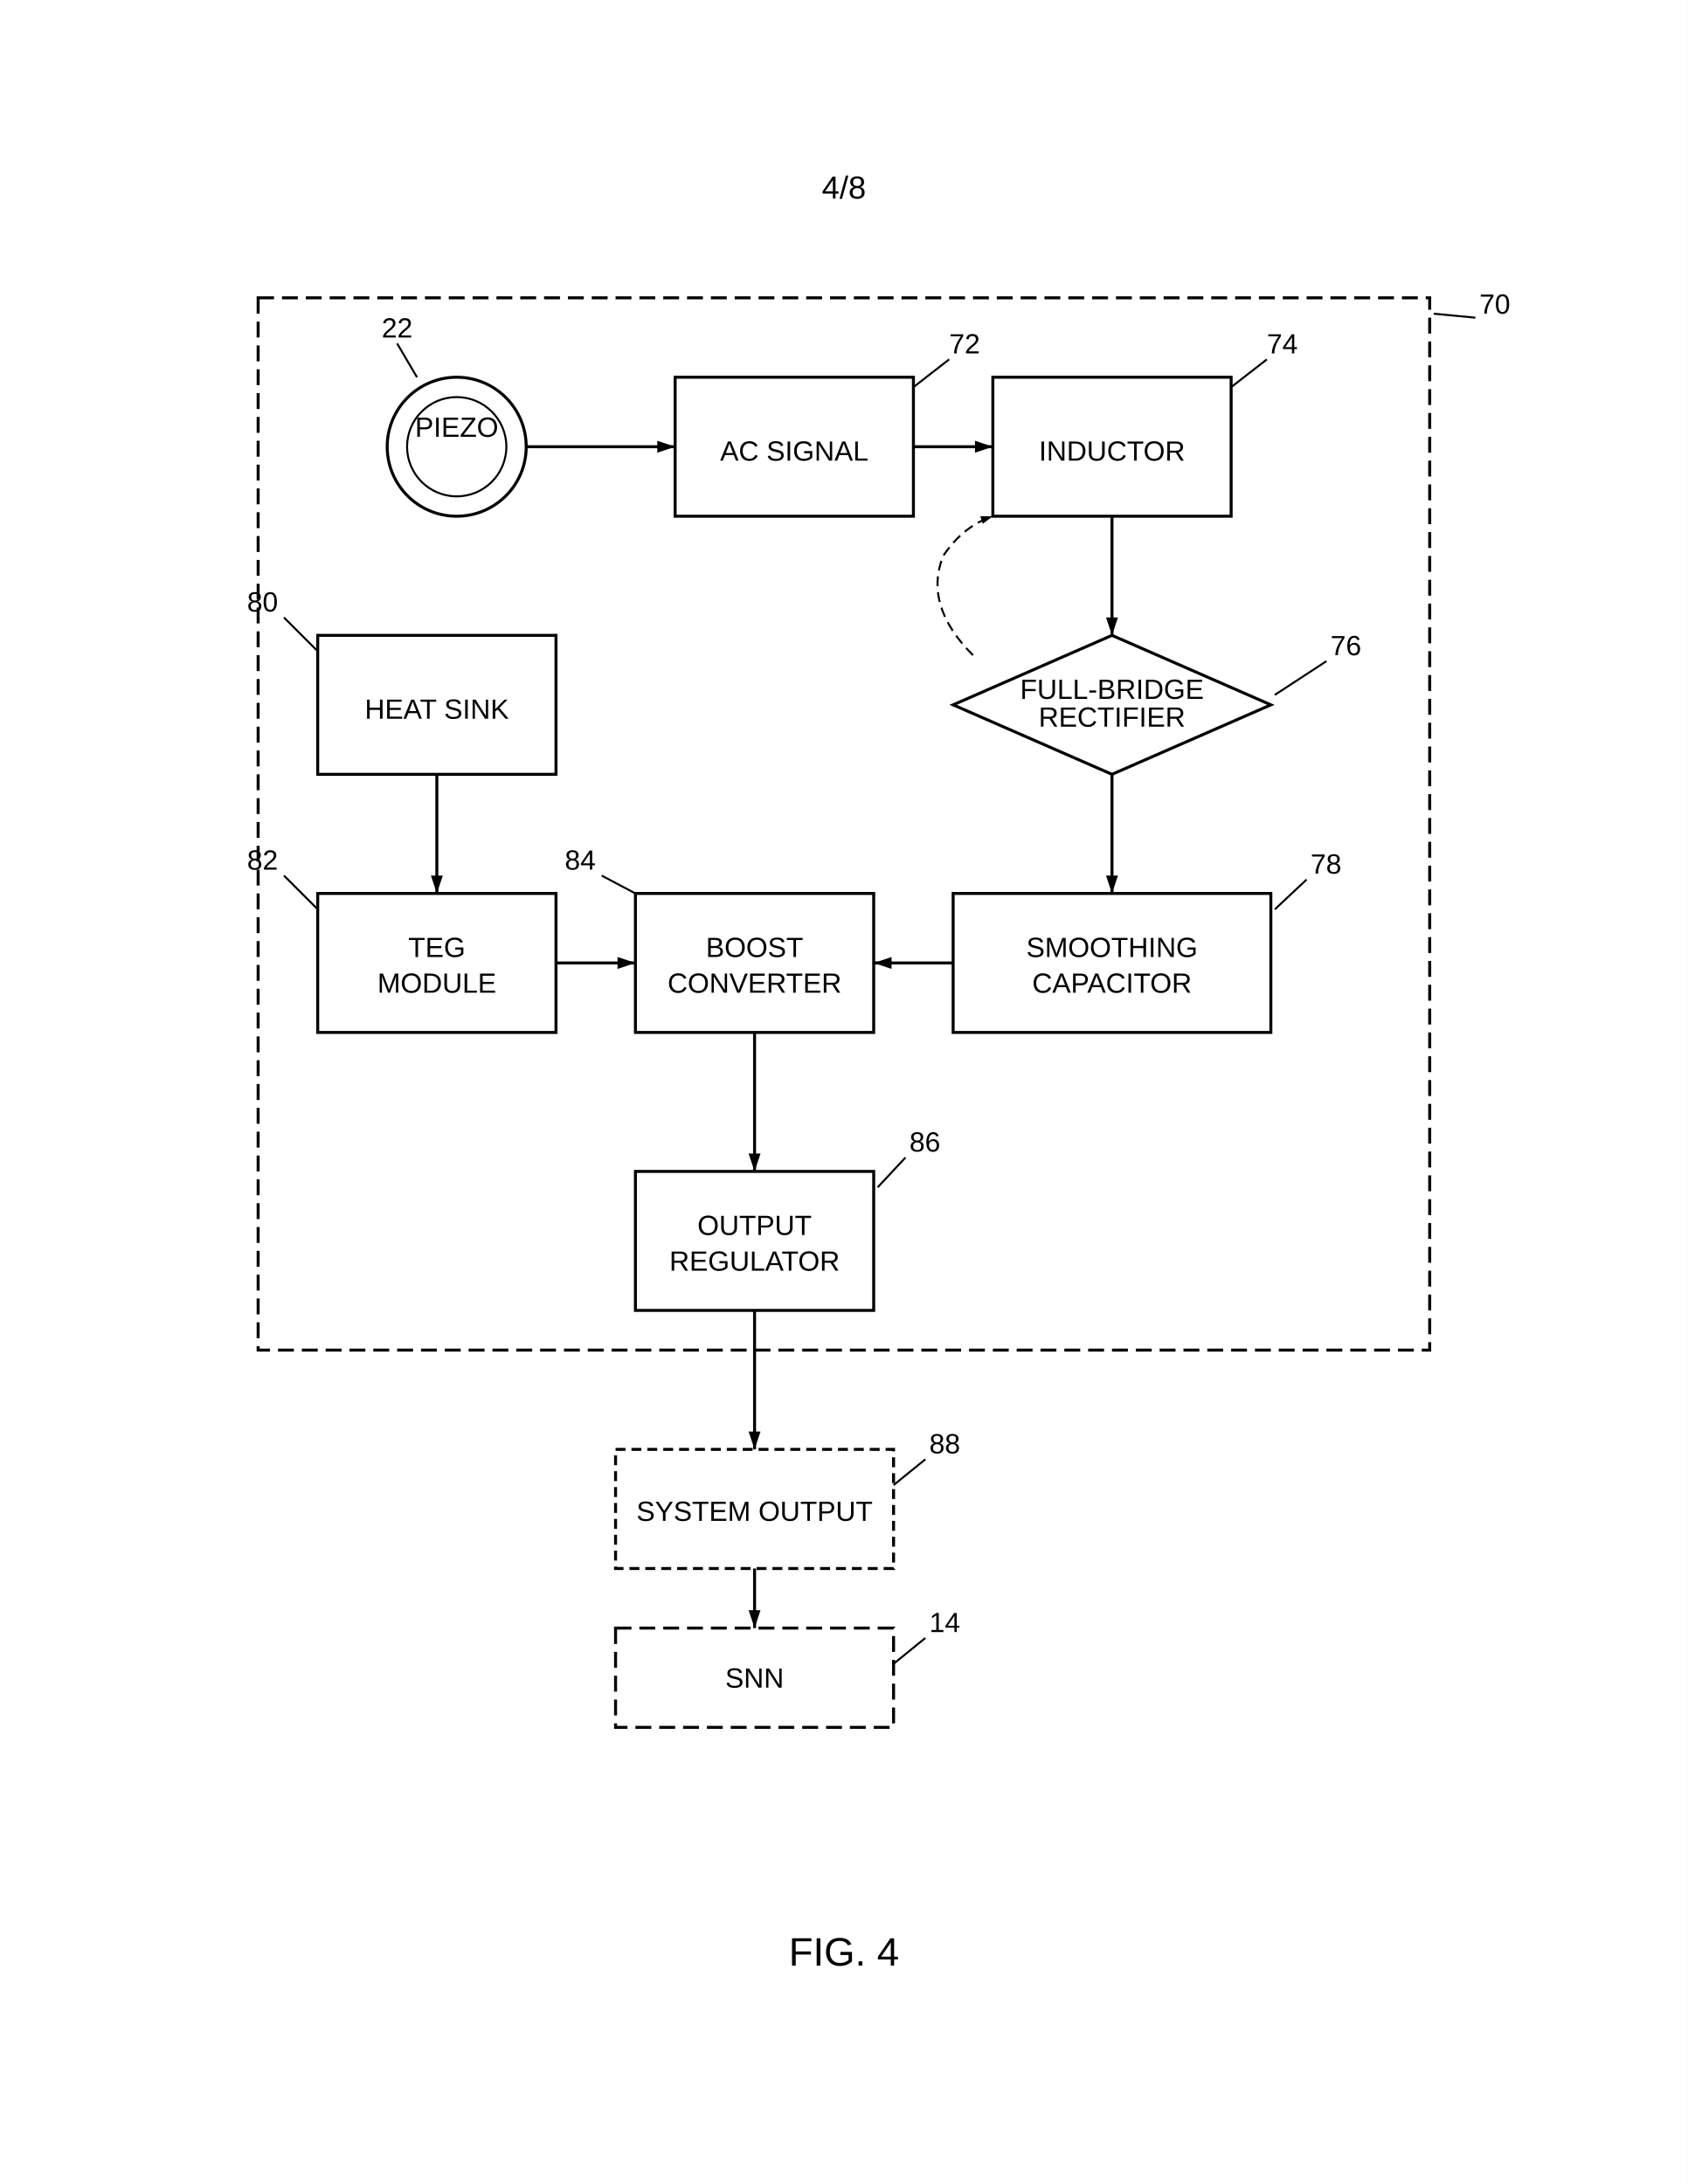
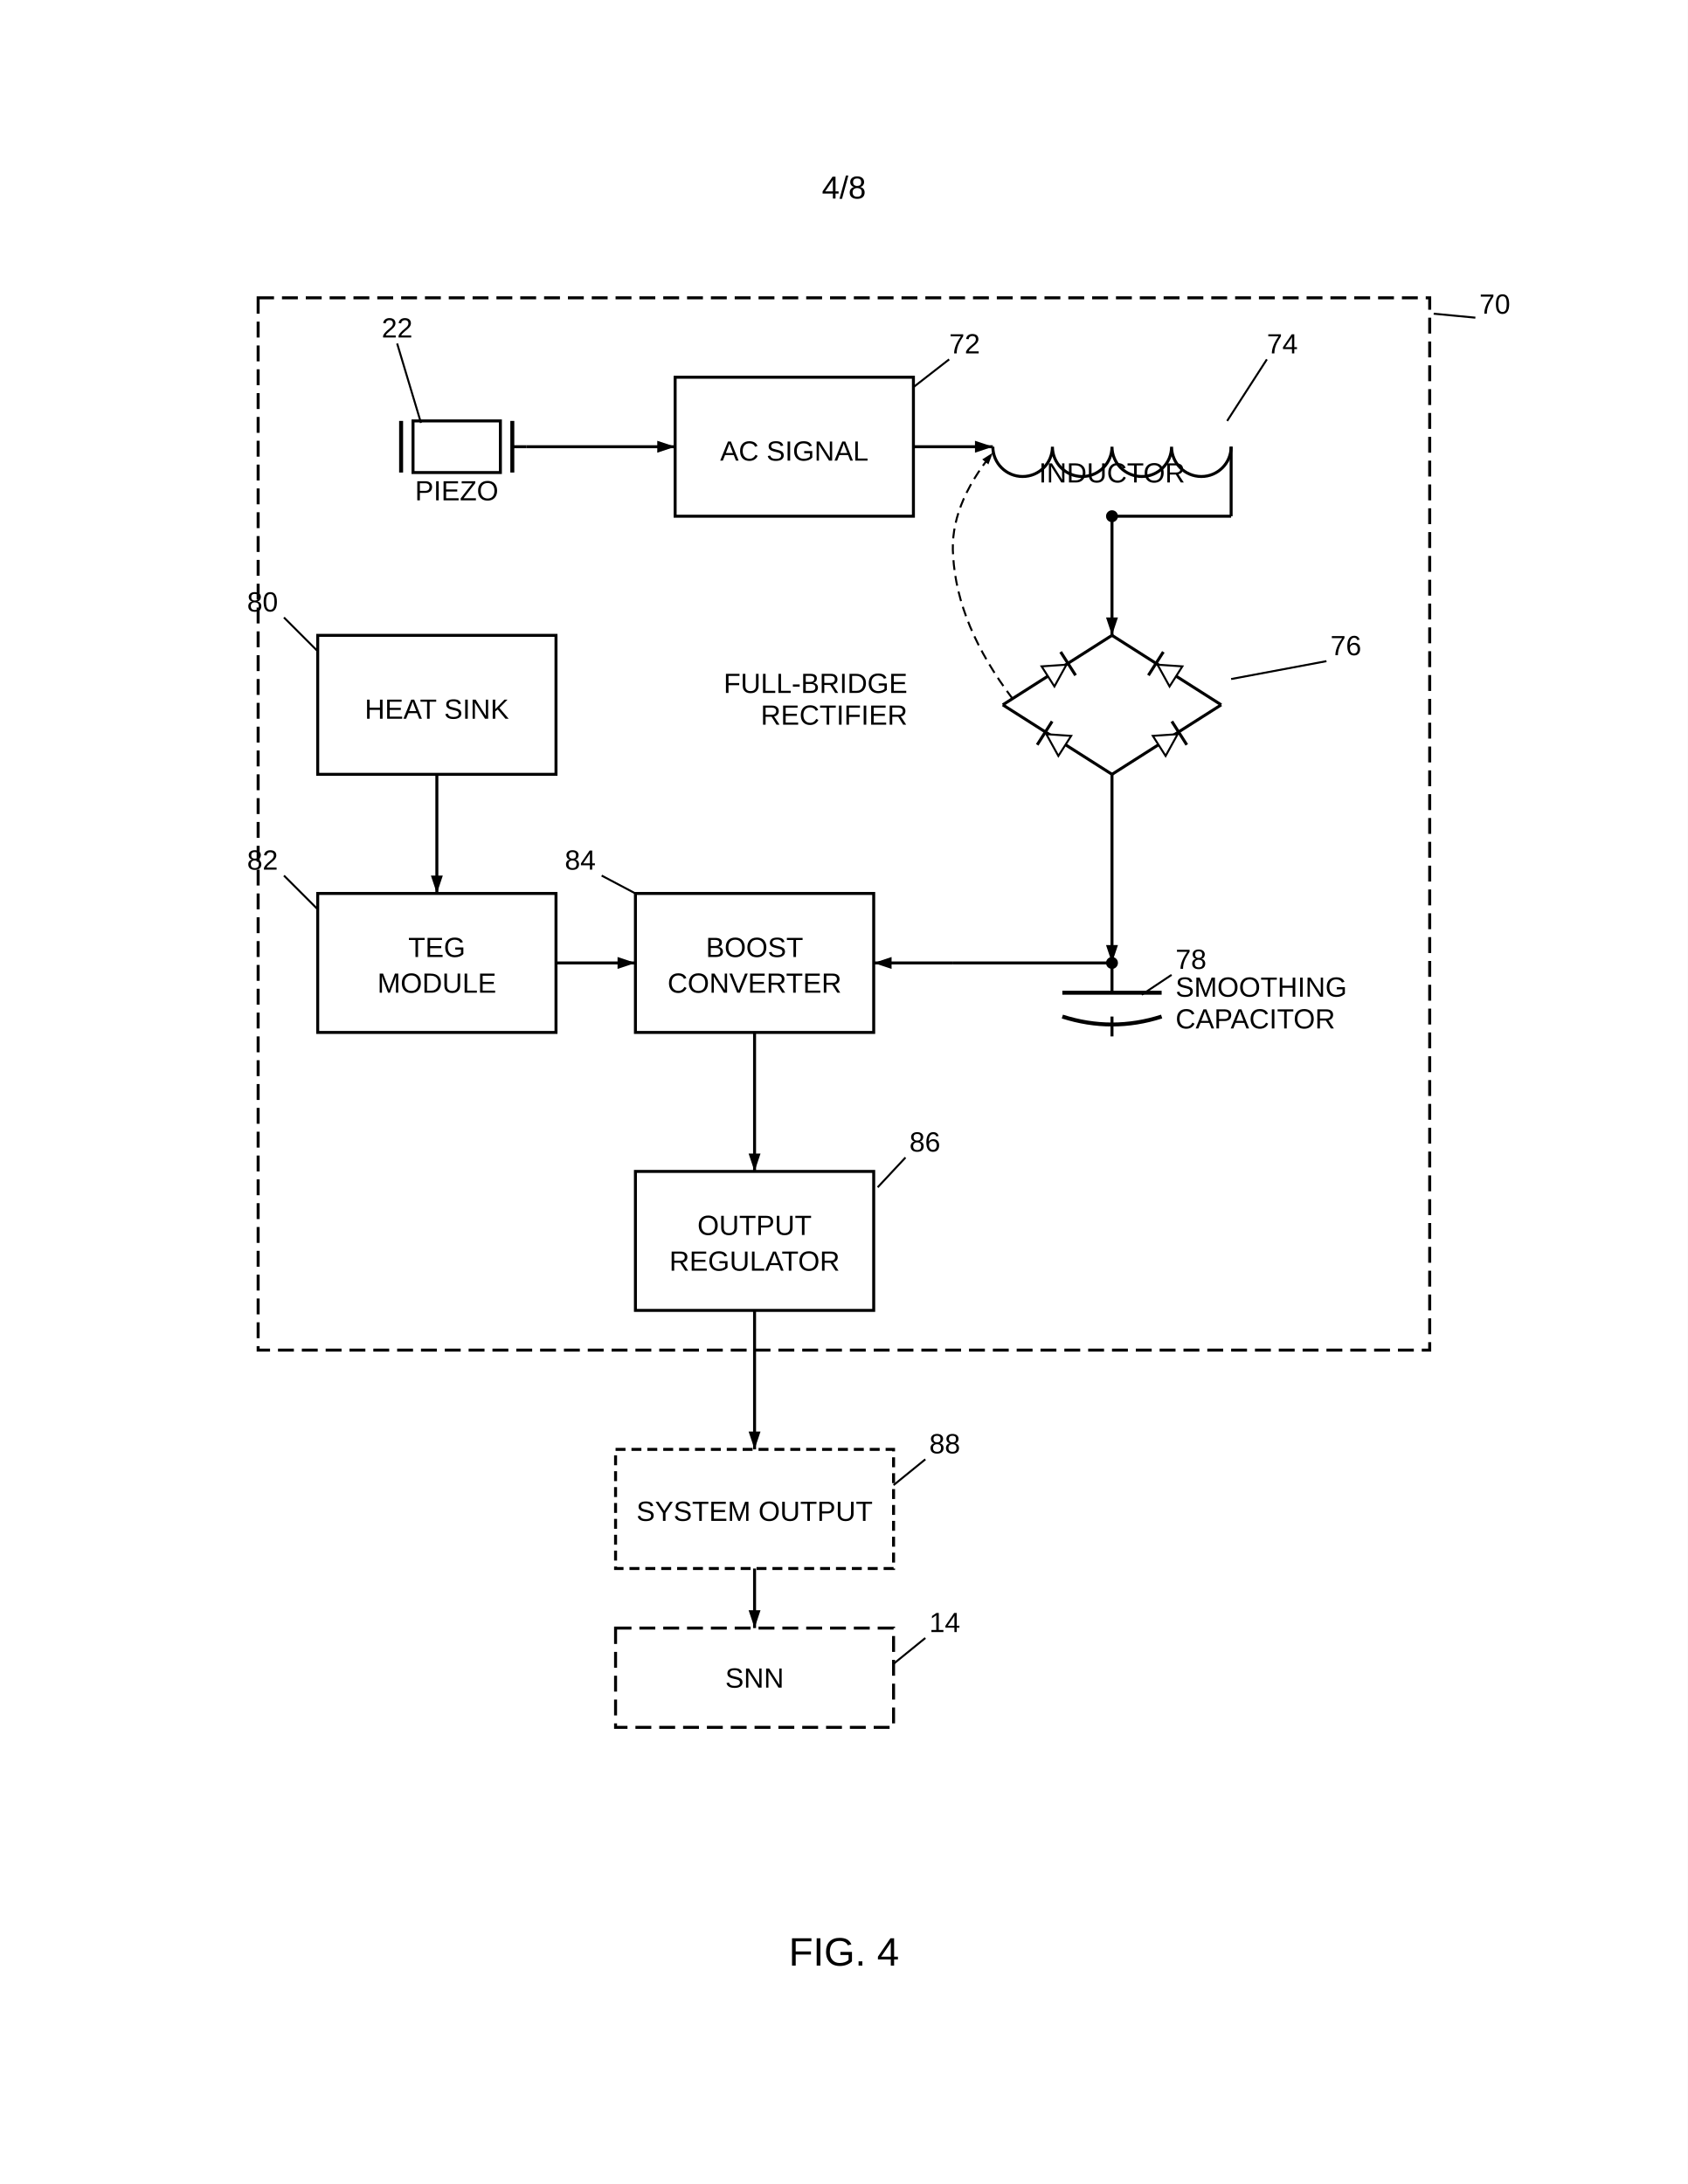
<svg xmlns="http://www.w3.org/2000/svg" width="8.5in" height="11in" viewBox="0 0 850 1100">
  <defs>
    <marker id="ah" markerWidth="6" markerHeight="4" refX="6" refY="2" orient="auto">
      <polygon points="0 0, 6 2, 0 4" fill="black" />
    </marker>
  </defs>
  <rect width="100%" height="100%" fill="white" />
  <text x="425" y="100" font-family="Arial, sans-serif" font-size="16" text-anchor="middle" fill="black">4/8</text>
  <g transform="translate(0, 50)">
    <rect x="130" y="100" width="590" height="530" fill="none" stroke="black" stroke-width="1.5" stroke-dasharray="8,4" />
    <text x="745" y="108" font-family="Arial, sans-serif" font-size="14" text-anchor="start" fill="black">70</text>
    <line x1="743" y1="110" x2="722" y2="108" stroke="black" stroke-width="1" />
-     <circle cx="230" cy="175" r="35" fill="none" stroke="black" stroke-width="1.5" />
-     <path d="M 205 175 A 25 25 0 1 0 255 175 A 25 25 0 1 0 205 175 Z" fill="none" stroke="black" stroke-width="1" />
-     <text x="230" y="170" font-family="Arial, sans-serif" font-size="14" text-anchor="middle" fill="black">PIEZO</text>
+     <line x1="202" y1="162" x2="202" y2="188" stroke="black" stroke-width="2" />
+     <rect x="208" y="162" width="44" height="26" fill="none" stroke="black" stroke-width="1.5" />
+     <line x1="258" y1="162" x2="258" y2="188" stroke="black" stroke-width="2" />
+     <line x1="258" y1="175" x2="265" y2="175" stroke="black" stroke-width="1.5" />
+     <text x="230" y="202" font-family="Arial, sans-serif" font-size="14" text-anchor="middle" fill="black">PIEZO</text>
    <text x="200" y="120" font-family="Arial, sans-serif" font-size="14" text-anchor="middle" fill="black">22</text>
-     <line x1="200" y1="123" x2="210" y2="140" stroke="black" stroke-width="1" />
+     <line x1="200" y1="123" x2="212" y2="163" stroke="black" stroke-width="1" />
    <line x1="265" y1="175" x2="340" y2="175" stroke="black" stroke-width="1.5" marker-end="url(#ah)" />
    <rect x="340" y="140" width="120" height="70" fill="none" stroke="black" stroke-width="1.5" />
    <text x="400" y="182" font-family="Arial, sans-serif" font-size="14" text-anchor="middle" fill="black">AC SIGNAL</text>
    <text x="478" y="128" font-family="Arial, sans-serif" font-size="14" text-anchor="start" fill="black">72</text>
    <line x1="478" y1="131" x2="460" y2="145" stroke="black" stroke-width="1" />
    <line x1="460" y1="175" x2="500" y2="175" stroke="black" stroke-width="1.5" marker-end="url(#ah)" />
-     <rect x="500" y="140" width="120" height="70" fill="none" stroke="black" stroke-width="1.5" />
-     <text x="560" y="182" font-family="Arial, sans-serif" font-size="14" text-anchor="middle" fill="black">INDUCTOR</text>
+     <path d="M 500 175 A 15 15 0 0 0 530 175 A 15 15 0 0 0 560 175 A 15 15 0 0 0 590 175 A 15 15 0 0 0 620 175" fill="none" stroke="black" stroke-width="1.5" />
+     <line x1="620" y1="175" x2="620" y2="210" stroke="black" stroke-width="1.5" />
+     <line x1="560" y1="210" x2="620" y2="210" stroke="black" stroke-width="1.5" />
+     <circle cx="560" cy="210" r="3" fill="black" />
+     <text x="560" y="193" font-family="Arial, sans-serif" font-size="14" text-anchor="middle" fill="black">INDUCTOR</text>
    <text x="638" y="128" font-family="Arial, sans-serif" font-size="14" text-anchor="start" fill="black">74</text>
-     <line x1="638" y1="131" x2="620" y2="145" stroke="black" stroke-width="1" />
+     <line x1="638" y1="131" x2="618" y2="162" stroke="black" stroke-width="1" />
    <line x1="560" y1="210" x2="560" y2="270" stroke="black" stroke-width="1.5" marker-end="url(#ah)" />
-     <polygon points="560 270, 640 305, 560 340, 480 305" fill="none" stroke="black" stroke-width="1.5" />
-     <text x="560" y="302" font-family="Arial, sans-serif" font-size="14" text-anchor="middle" fill="black">FULL-BRIDGE</text>
-     <text x="560" y="316" font-family="Arial, sans-serif" font-size="14" text-anchor="middle" fill="black">RECTIFIER</text>
+     <line x1="560" y1="270" x2="505" y2="305" stroke="black" stroke-width="1.5" />
+     <line x1="560" y1="270" x2="615" y2="305" stroke="black" stroke-width="1.5" />
+     <line x1="505" y1="305" x2="560" y2="340" stroke="black" stroke-width="1.5" />
+     <line x1="615" y1="305" x2="560" y2="340" stroke="black" stroke-width="1.5" />
+     <g transform="translate(532,288) rotate(-32.5)">
+       <polygon points="-5,-6 -5,6 6,0" fill="white" stroke="black" stroke-width="1" />
+       <line x1="7" y1="-7" x2="7" y2="7" stroke="black" stroke-width="1.5" />
+     </g>
+     <g transform="translate(532,323) rotate(-147.5)">
+       <polygon points="-5,-6 -5,6 6,0" fill="white" stroke="black" stroke-width="1" />
+       <line x1="7" y1="-7" x2="7" y2="7" stroke="black" stroke-width="1.5" />
+     </g>
+     <g transform="translate(588,288) rotate(-147.5)">
+       <polygon points="-5,-6 -5,6 6,0" fill="white" stroke="black" stroke-width="1" />
+       <line x1="7" y1="-7" x2="7" y2="7" stroke="black" stroke-width="1.5" />
+     </g>
+     <g transform="translate(588,323) rotate(-32.5)">
+       <polygon points="-5,-6 -5,6 6,0" fill="white" stroke="black" stroke-width="1" />
+       <line x1="7" y1="-7" x2="7" y2="7" stroke="black" stroke-width="1.5" />
+     </g>
+     <text x="457" y="299" font-family="Arial, sans-serif" font-size="14" text-anchor="end" fill="black">FULL-BRIDGE</text>
+     <text x="457" y="315" font-family="Arial, sans-serif" font-size="14" text-anchor="end" fill="black">RECTIFIER</text>
    <text x="670" y="280" font-family="Arial, sans-serif" font-size="14" text-anchor="start" fill="black">76</text>
-     <line x1="668" y1="283" x2="642" y2="300" stroke="black" stroke-width="1" />
-     <line x1="560" y1="340" x2="560" y2="400" stroke="black" stroke-width="1.5" marker-end="url(#ah)" />
-     <path d="M 490 280 Q 465 255 475 230 Q 485 215 500 210" fill="none" stroke="black" stroke-width="1" stroke-dasharray="5,3" marker-end="url(#ah)" />
-     <rect x="480" y="400" width="160" height="70" fill="none" stroke="black" stroke-width="1.5" />
-     <text x="560" y="432" font-family="Arial, sans-serif" font-size="14" text-anchor="middle" fill="black">SMOOTHING</text>
-     <text x="560" y="450" font-family="Arial, sans-serif" font-size="14" text-anchor="middle" fill="black">CAPACITOR</text>
-     <text x="660" y="390" font-family="Arial, sans-serif" font-size="14" text-anchor="start" fill="black">78</text>
-     <line x1="658" y1="393" x2="642" y2="408" stroke="black" stroke-width="1" />
+     <line x1="668" y1="283" x2="620" y2="292" stroke="black" stroke-width="1" />
+     <line x1="560" y1="340" x2="560" y2="435" stroke="black" stroke-width="1.5" marker-end="url(#ah)" />
+     <path d="M 510 302 Q 482 265 480 230 Q 478 205 500 178" fill="none" stroke="black" stroke-width="1" stroke-dasharray="5,3" marker-end="url(#ah)" />
+     <circle cx="560" cy="435" r="3" fill="black" />
+     <line x1="480" y1="435" x2="560" y2="435" stroke="black" stroke-width="1.5" />
+     <line x1="560" y1="435" x2="560" y2="450" stroke="black" stroke-width="1.5" />
+     <line x1="535" y1="450" x2="585" y2="450" stroke="black" stroke-width="2" />
+     <path d="M 535 462 Q 560 470 585 462" fill="none" stroke="black" stroke-width="2" />
+     <line x1="560" y1="462" x2="560" y2="472" stroke="black" stroke-width="1.5" />
+     <text x="592" y="452" font-family="Arial, sans-serif" font-size="14" text-anchor="start" fill="black">SMOOTHING</text>
+     <text x="592" y="468" font-family="Arial, sans-serif" font-size="14" text-anchor="start" fill="black">CAPACITOR</text>
+     <text x="592" y="438" font-family="Arial, sans-serif" font-size="14" text-anchor="start" fill="black">78</text>
+     <line x1="590" y1="441" x2="575" y2="451" stroke="black" stroke-width="1" />
    <line x1="480" y1="435" x2="440" y2="435" stroke="black" stroke-width="1.5" marker-end="url(#ah)" />
    <rect x="160" y="270" width="120" height="70" fill="none" stroke="black" stroke-width="1.5" />
    <text x="220" y="312" font-family="Arial, sans-serif" font-size="14" text-anchor="middle" fill="black">HEAT SINK</text>
    <text x="140" y="258" font-family="Arial, sans-serif" font-size="14" text-anchor="end" fill="black">80</text>
    <line x1="143" y1="261" x2="160" y2="278" stroke="black" stroke-width="1" />
    <line x1="220" y1="340" x2="220" y2="400" stroke="black" stroke-width="1.5" marker-end="url(#ah)" />
    <rect x="160" y="400" width="120" height="70" fill="none" stroke="black" stroke-width="1.5" />
    <text x="220" y="432" font-family="Arial, sans-serif" font-size="14" text-anchor="middle" fill="black">TEG</text>
    <text x="220" y="450" font-family="Arial, sans-serif" font-size="14" text-anchor="middle" fill="black">MODULE</text>
    <text x="140" y="388" font-family="Arial, sans-serif" font-size="14" text-anchor="end" fill="black">82</text>
    <line x1="143" y1="391" x2="160" y2="408" stroke="black" stroke-width="1" />
    <line x1="280" y1="435" x2="320" y2="435" stroke="black" stroke-width="1.5" marker-end="url(#ah)" />
    <rect x="320" y="400" width="120" height="70" fill="none" stroke="black" stroke-width="1.5" />
    <text x="380" y="432" font-family="Arial, sans-serif" font-size="14" text-anchor="middle" fill="black">BOOST</text>
    <text x="380" y="450" font-family="Arial, sans-serif" font-size="14" text-anchor="middle" fill="black">CONVERTER</text>
    <text x="300" y="388" font-family="Arial, sans-serif" font-size="14" text-anchor="end" fill="black">84</text>
    <line x1="303" y1="391" x2="320" y2="400" stroke="black" stroke-width="1" />
    <line x1="380" y1="470" x2="380" y2="540" stroke="black" stroke-width="1.5" marker-end="url(#ah)" />
    <rect x="320" y="540" width="120" height="70" fill="none" stroke="black" stroke-width="1.5" />
    <text x="380" y="572" font-family="Arial, sans-serif" font-size="14" text-anchor="middle" fill="black">OUTPUT</text>
    <text x="380" y="590" font-family="Arial, sans-serif" font-size="14" text-anchor="middle" fill="black">REGULATOR</text>
    <text x="458" y="530" font-family="Arial, sans-serif" font-size="14" text-anchor="start" fill="black">86</text>
    <line x1="456" y1="533" x2="442" y2="548" stroke="black" stroke-width="1" />
    <line x1="380" y1="610" x2="380" y2="680" stroke="black" stroke-width="1.5" marker-end="url(#ah)" />
    <rect x="310" y="680" width="140" height="60" fill="none" stroke="black" stroke-width="1.5" stroke-dasharray="5,3" />
    <text x="380" y="716" font-family="Arial, sans-serif" font-size="14" text-anchor="middle" fill="black">SYSTEM OUTPUT</text>
    <text x="468" y="682" font-family="Arial, sans-serif" font-size="14" text-anchor="start" fill="black">88</text>
    <line x1="466" y1="685" x2="450" y2="698" stroke="black" stroke-width="1" />
    <rect x="310" y="770" width="140" height="50" fill="none" stroke="black" stroke-width="1.5" stroke-dasharray="8,4" />
    <text x="380" y="800" font-family="Arial, sans-serif" font-size="14" text-anchor="middle" fill="black">SNN</text>
    <text x="468" y="772" font-family="Arial, sans-serif" font-size="14" text-anchor="start" fill="black">14</text>
    <line x1="466" y1="775" x2="450" y2="788" stroke="black" stroke-width="1" />
    <line x1="380" y1="740" x2="380" y2="770" stroke="black" stroke-width="1.5" marker-end="url(#ah)" />
    <text x="425" y="940" font-family="Arial, sans-serif" font-size="20" text-anchor="middle" fill="black">FIG. 4</text>
  </g>
</svg>
